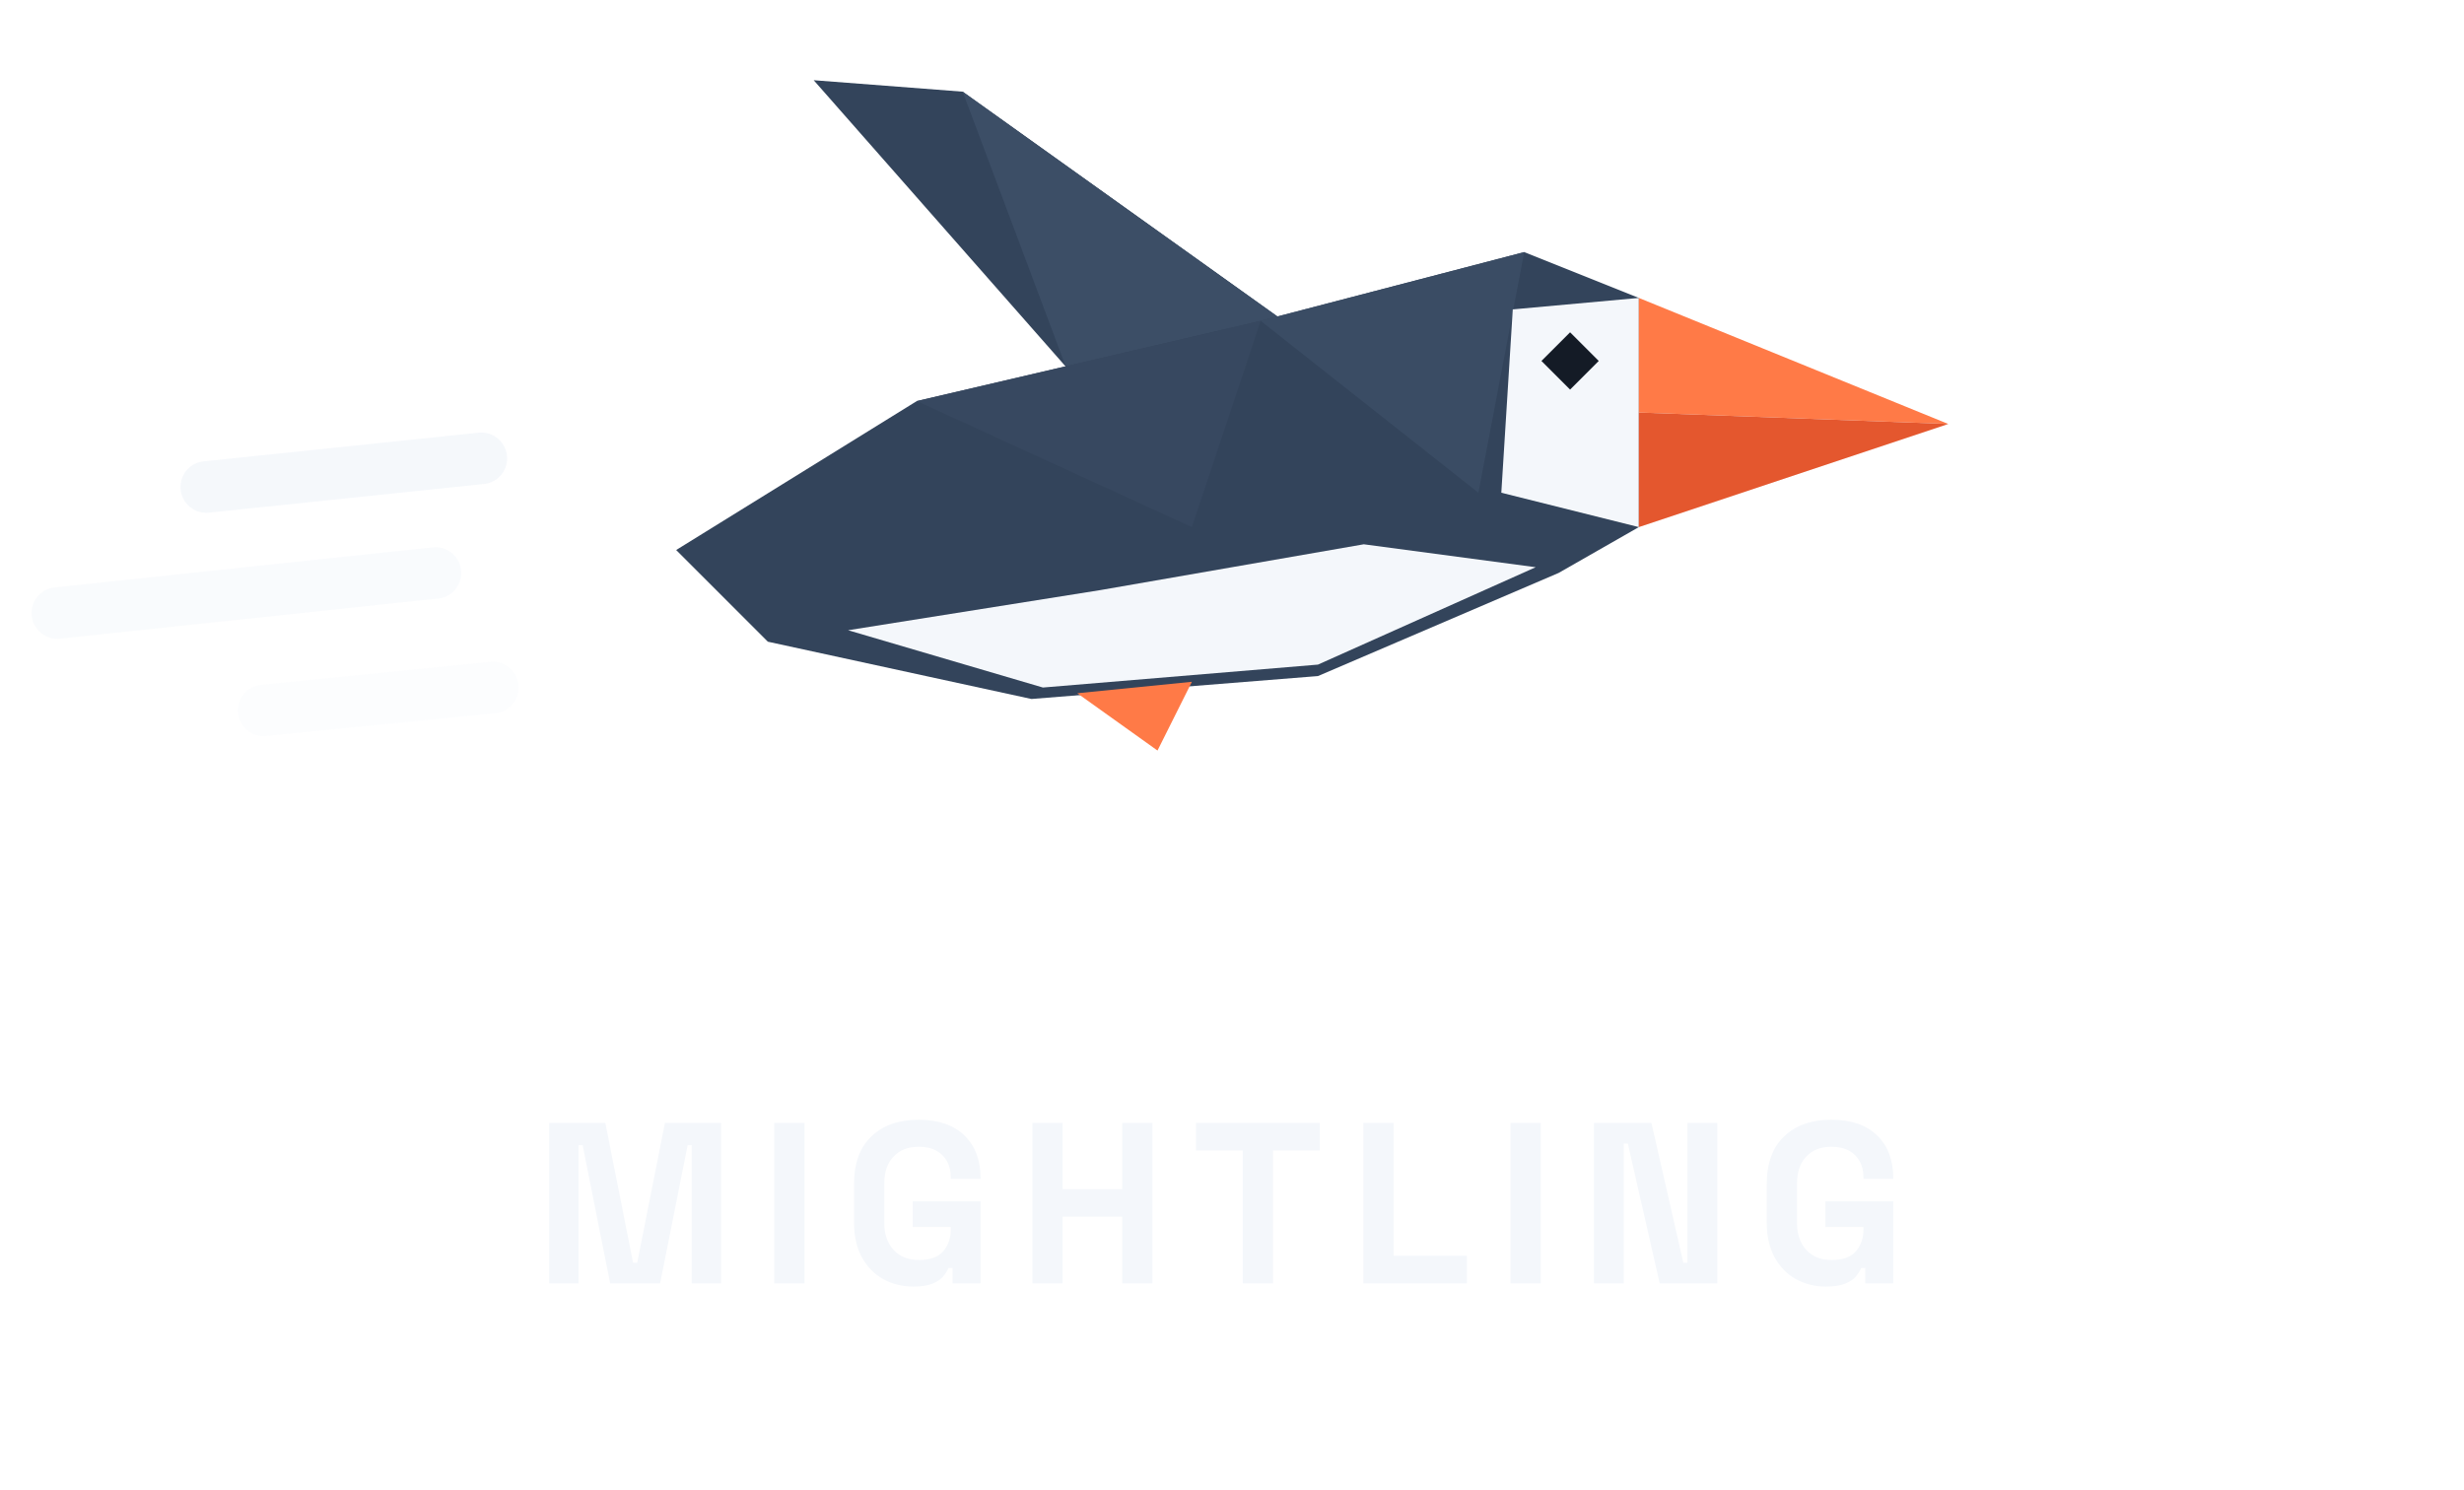
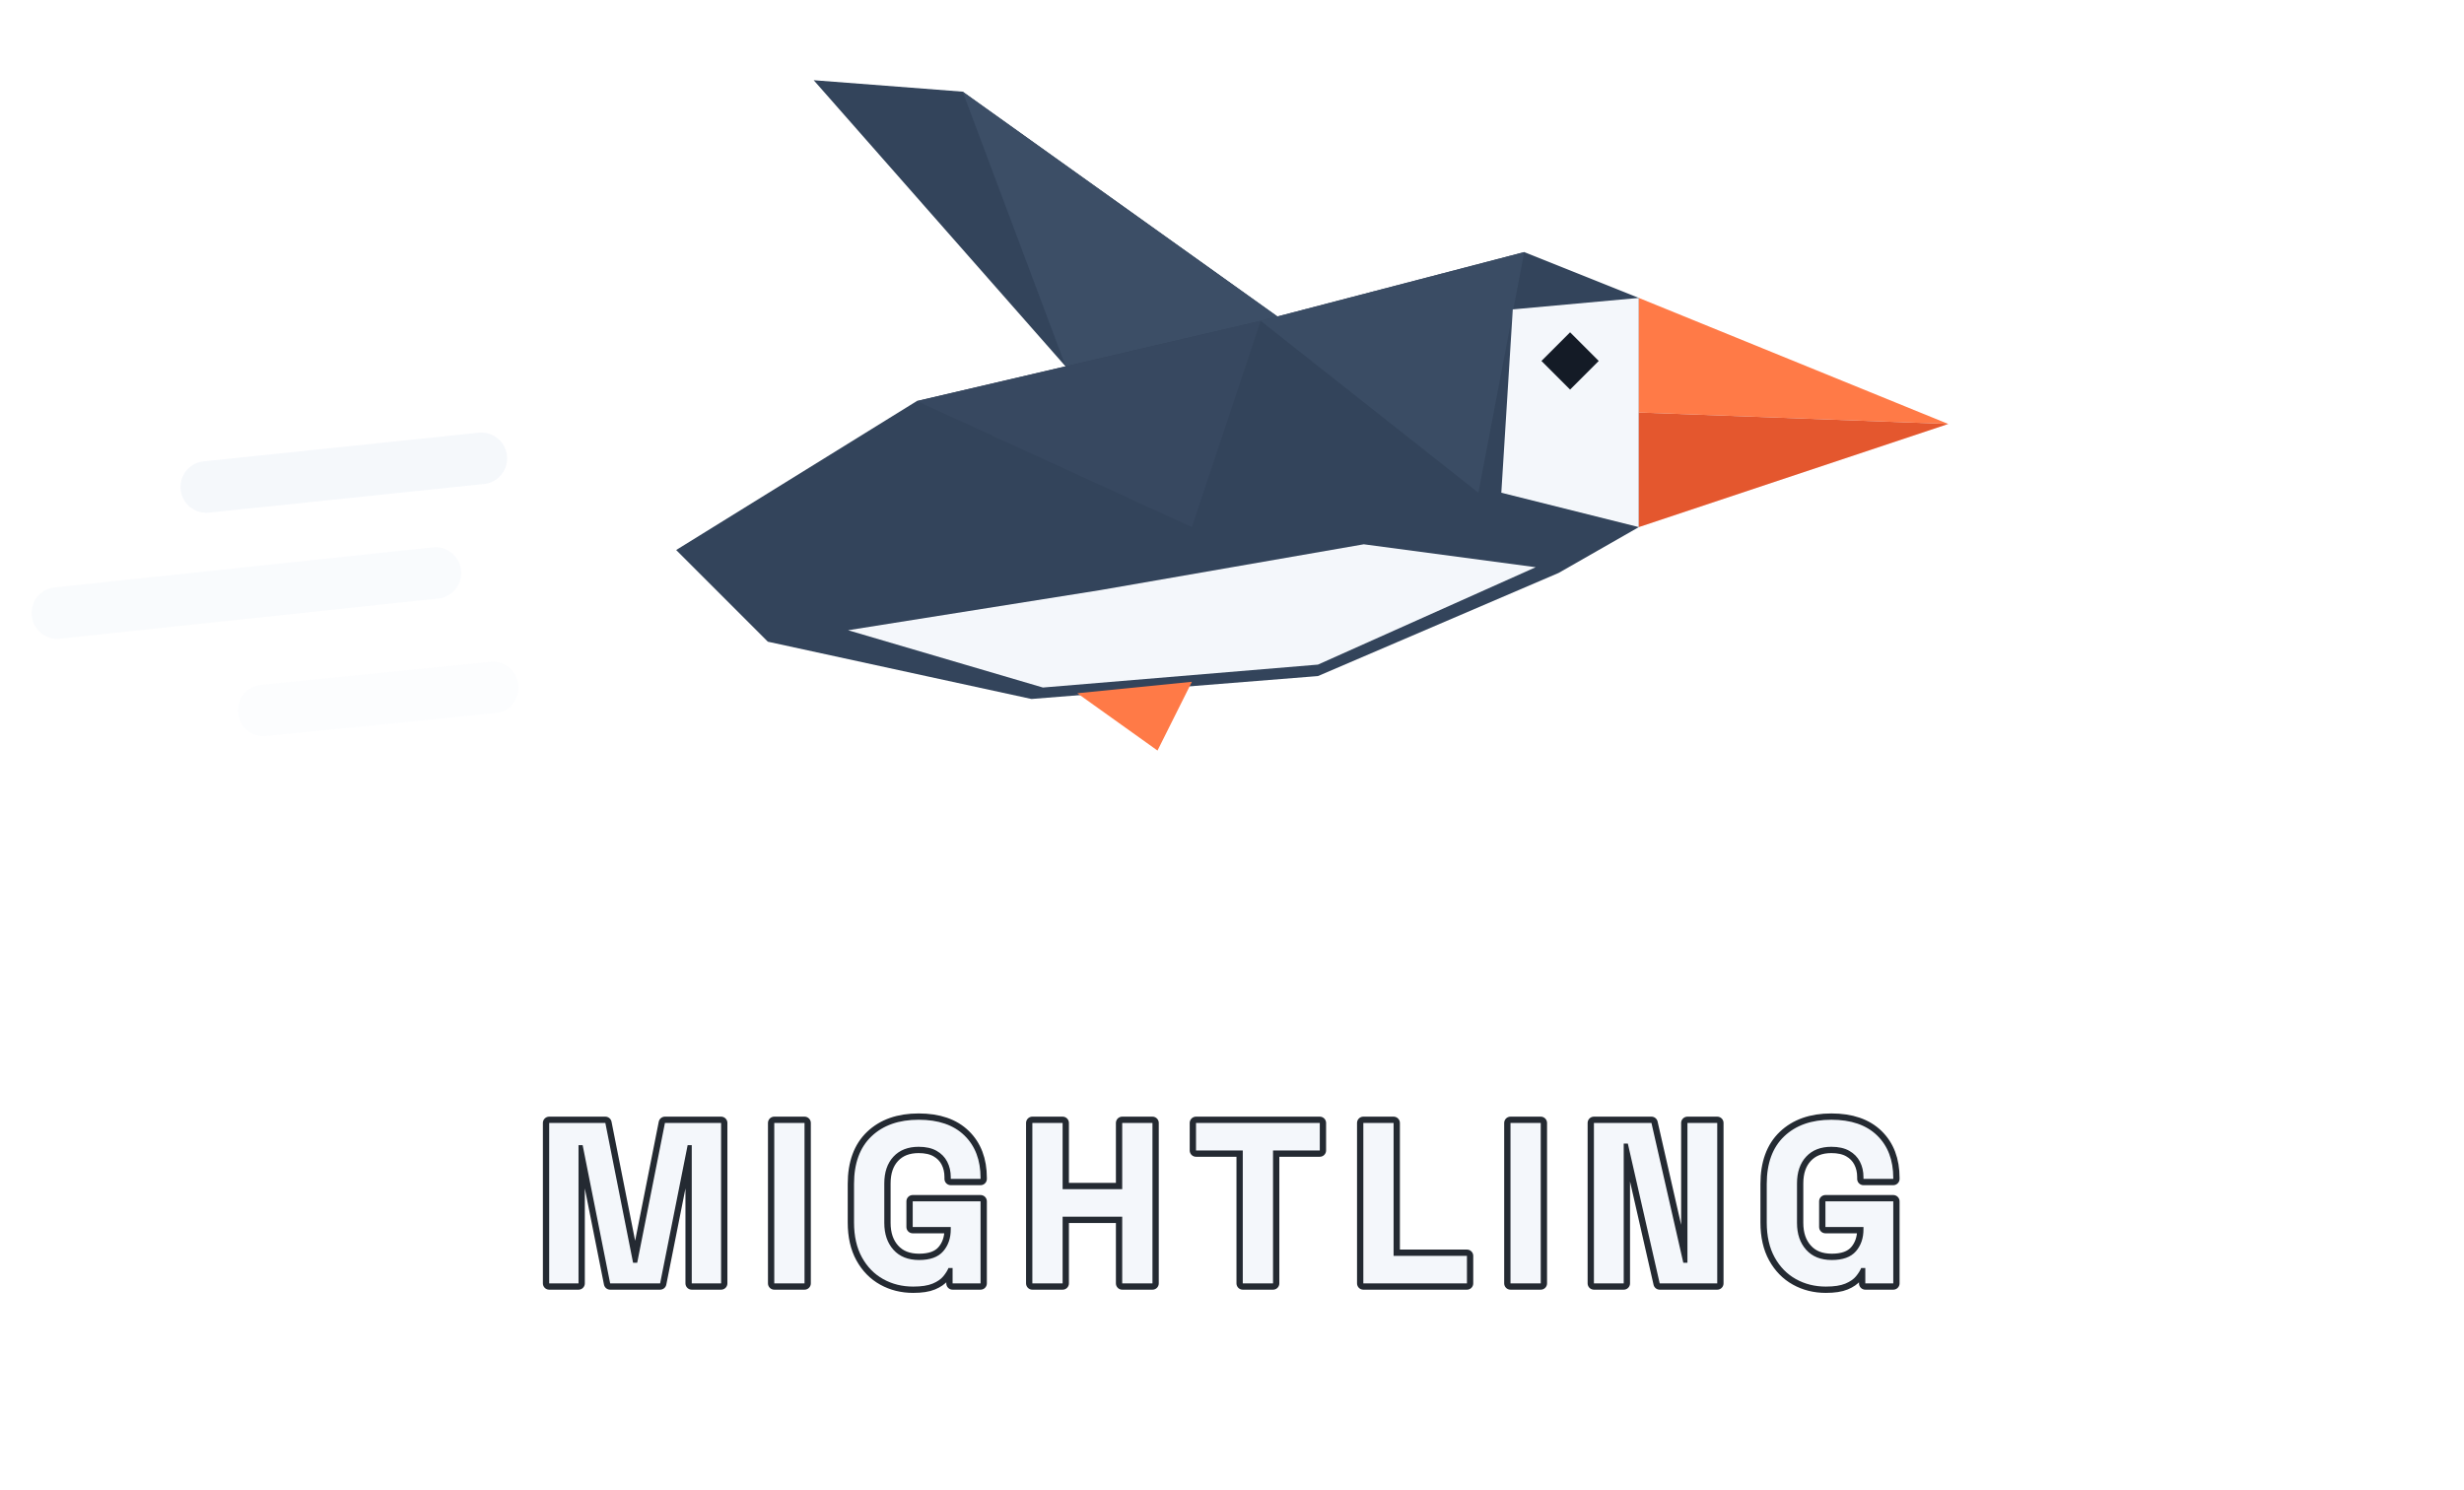
<svg xmlns="http://www.w3.org/2000/svg" viewBox="-90 0 430 260" role="img" aria-label="Mightling logo dark">
  <g stroke="#F4F7FB" stroke-width="9" stroke-linecap="round" fill="none">
    <line x1="-6" y1="80" x2="-54" y2="85" opacity=".9" />
    <line x1="-14" y1="100" x2="-80" y2="107" opacity=".5" />
    <line x1="-4" y1="120" x2="-44" y2="124" opacity=".25" />
  </g>
  <g>
    <polygon points="96,64 52,14 78,16 134,56" fill="#33445B" />
    <polygon points="96,64 78,16 134,56" fill="#3C4E66" />
    <polygon points="28,96 70,70 130,56 176,44 196,52 196,92 182,100 140,118 90,122 44,112" fill="#33445B" />
    <polygon points="130,56 176,44 168,86" fill="#3A4C64" />
    <polygon points="70,70 130,56 118,92" fill="#374860" />
    <polygon points="178,99 140,116 92,120 58,110 102,103 148,95" fill="#F4F7FB" />
    <polygon points="196,52 196,92 172,86 174,54" fill="#F4F7FB" />
    <polygon points="184,58 189,63 184,68 179,63" fill="#141B26" />
    <polygon points="196,52 250,74 196,72" fill="#FF7A47" />
    <polygon points="196,72 250,74 196,92" fill="#E4572E" />
    <polygon points="98,121 112,131 118,119" fill="#FF7A47" />
  </g>
-   <path fill="#F4F7FB" d="M5.84 224.0V196.0H15.64L20.48 220.4H21.2L26.04 196.0H35.84V224.0H30.72V199.88H30L25.2 224.0H16.48L11.68 199.88H10.96V224.0ZM45.12 224.0V196.0H50.4V224.0ZM69.36 224.56Q66.48 224.56 64.14 223.26Q61.8 221.96 60.42 219.46Q59.04 216.96 59.04 213.36V206.64Q59.04 201.24 62.08 198.34Q65.12 195.44 70.32 195.44Q75.48 195.44 78.3 198.18Q81.12 200.92 81.12 205.6V205.76H75.92V205.44Q75.92 203.96 75.3 202.76Q74.68 201.56 73.44 200.86Q72.2 200.16 70.32 200.16Q67.52 200.16 65.92 201.88Q64.32 203.6 64.32 206.56V213.44Q64.32 216.36 65.92 218.14Q67.52 219.92 70.4 219.92Q73.28 219.92 74.6 218.4Q75.92 216.88 75.92 214.56V214.16H69.28V209.68H81.12V224.0H76.24V221.32H75.52Q75.24 222.0 74.62 222.76Q74.0 223.52 72.76 224.04Q71.52 224.56 69.36 224.56ZM90.16 224.0V196.0H95.44V207.56H105.84V196.0H111.12V224.0H105.84V212.36H95.44V224.0ZM126.88 224.0V200.8H118.72V196.0H140.32V200.8H132.16V224.0ZM147.92 224.0V196.0H153.2V219.2H166V224.0ZM173.6 224.0V196.0H178.88V224.0ZM188.16 224.0V196.0H198.2L203.76 220.4H204.48V196.0H209.68V224.0H199.64L194.08 199.6H193.36V224.0ZM228.64 224.56Q225.76 224.56 223.42 223.26Q221.08 221.96 219.7 219.46Q218.32 216.96 218.32 213.36V206.64Q218.32 201.24 221.36 198.34Q224.4 195.44 229.6 195.44Q234.76 195.44 237.58 198.18Q240.4 200.92 240.4 205.6V205.76H235.2V205.44Q235.2 203.96 234.58 202.76Q233.96 201.56 232.72 200.86Q231.48 200.16 229.6 200.16Q226.8 200.16 225.2 201.88Q223.6 203.6 223.6 206.56V213.44Q223.6 216.36 225.2 218.14Q226.8 219.92 229.68 219.92Q232.56 219.92 233.88 218.4Q235.2 216.88 235.2 214.56V214.16H228.56V209.68H240.4V224.0H235.52V221.32H234.8Q234.52 222.0 233.9 222.76Q233.28 223.52 232.04 224.04Q230.8 224.56 228.64 224.56Z" />
+   <path fill="#F4F7FB" stroke="#242A32" stroke-width="2.2" stroke-linejoin="round" paint-order="stroke" d="M5.84 224.0V196.0H15.64L20.48 220.4H21.2L26.04 196.0H35.84V224.0H30.72V199.88H30L25.2 224.0H16.48L11.68 199.88H10.96V224.0ZM45.12 224.0V196.0H50.4V224.0ZM69.36 224.56Q66.48 224.56 64.14 223.26Q61.8 221.96 60.42 219.46Q59.04 216.96 59.04 213.36V206.64Q59.04 201.24 62.08 198.34Q65.12 195.44 70.32 195.44Q75.48 195.44 78.3 198.18Q81.12 200.92 81.12 205.6V205.76H75.92V205.44Q75.92 203.96 75.3 202.76Q74.68 201.56 73.44 200.86Q72.2 200.16 70.32 200.16Q67.52 200.16 65.92 201.88Q64.32 203.6 64.32 206.56V213.44Q64.32 216.36 65.92 218.14Q67.52 219.92 70.4 219.92Q73.28 219.92 74.6 218.4Q75.92 216.88 75.92 214.56V214.16H69.28V209.68H81.12V224.0H76.24V221.32H75.52Q75.24 222.0 74.62 222.76Q74.0 223.52 72.76 224.04Q71.52 224.56 69.36 224.56ZM90.16 224.0V196.0H95.44V207.56H105.84V196.0H111.12V224.0H105.84V212.36H95.44V224.0ZM126.88 224.0V200.8H118.72V196.0H140.32V200.8H132.16V224.0ZM147.92 224.0V196.0H153.2V219.2H166V224.0ZM173.6 224.0V196.0H178.88V224.0ZM188.16 224.0V196.0H198.2L203.76 220.4H204.48V196.0H209.68V224.0H199.64L194.08 199.6H193.36V224.0ZM228.64 224.56Q225.76 224.56 223.42 223.26Q221.08 221.96 219.7 219.46Q218.32 216.96 218.32 213.36V206.64Q218.32 201.24 221.36 198.34Q224.4 195.44 229.6 195.44Q234.76 195.44 237.58 198.18Q240.4 200.92 240.4 205.6V205.76H235.2V205.44Q235.2 203.96 234.58 202.76Q233.96 201.56 232.72 200.86Q231.48 200.16 229.6 200.16Q226.8 200.16 225.2 201.88Q223.6 203.6 223.6 206.56V213.44Q223.6 216.36 225.2 218.14Q226.8 219.92 229.68 219.92Q232.56 219.92 233.88 218.4Q235.2 216.88 235.2 214.56V214.16H228.56V209.68H240.4V224.0H235.52V221.32H234.8Q234.52 222.0 233.9 222.76Q233.28 223.52 232.04 224.04Q230.8 224.56 228.64 224.56Z" />
</svg>
